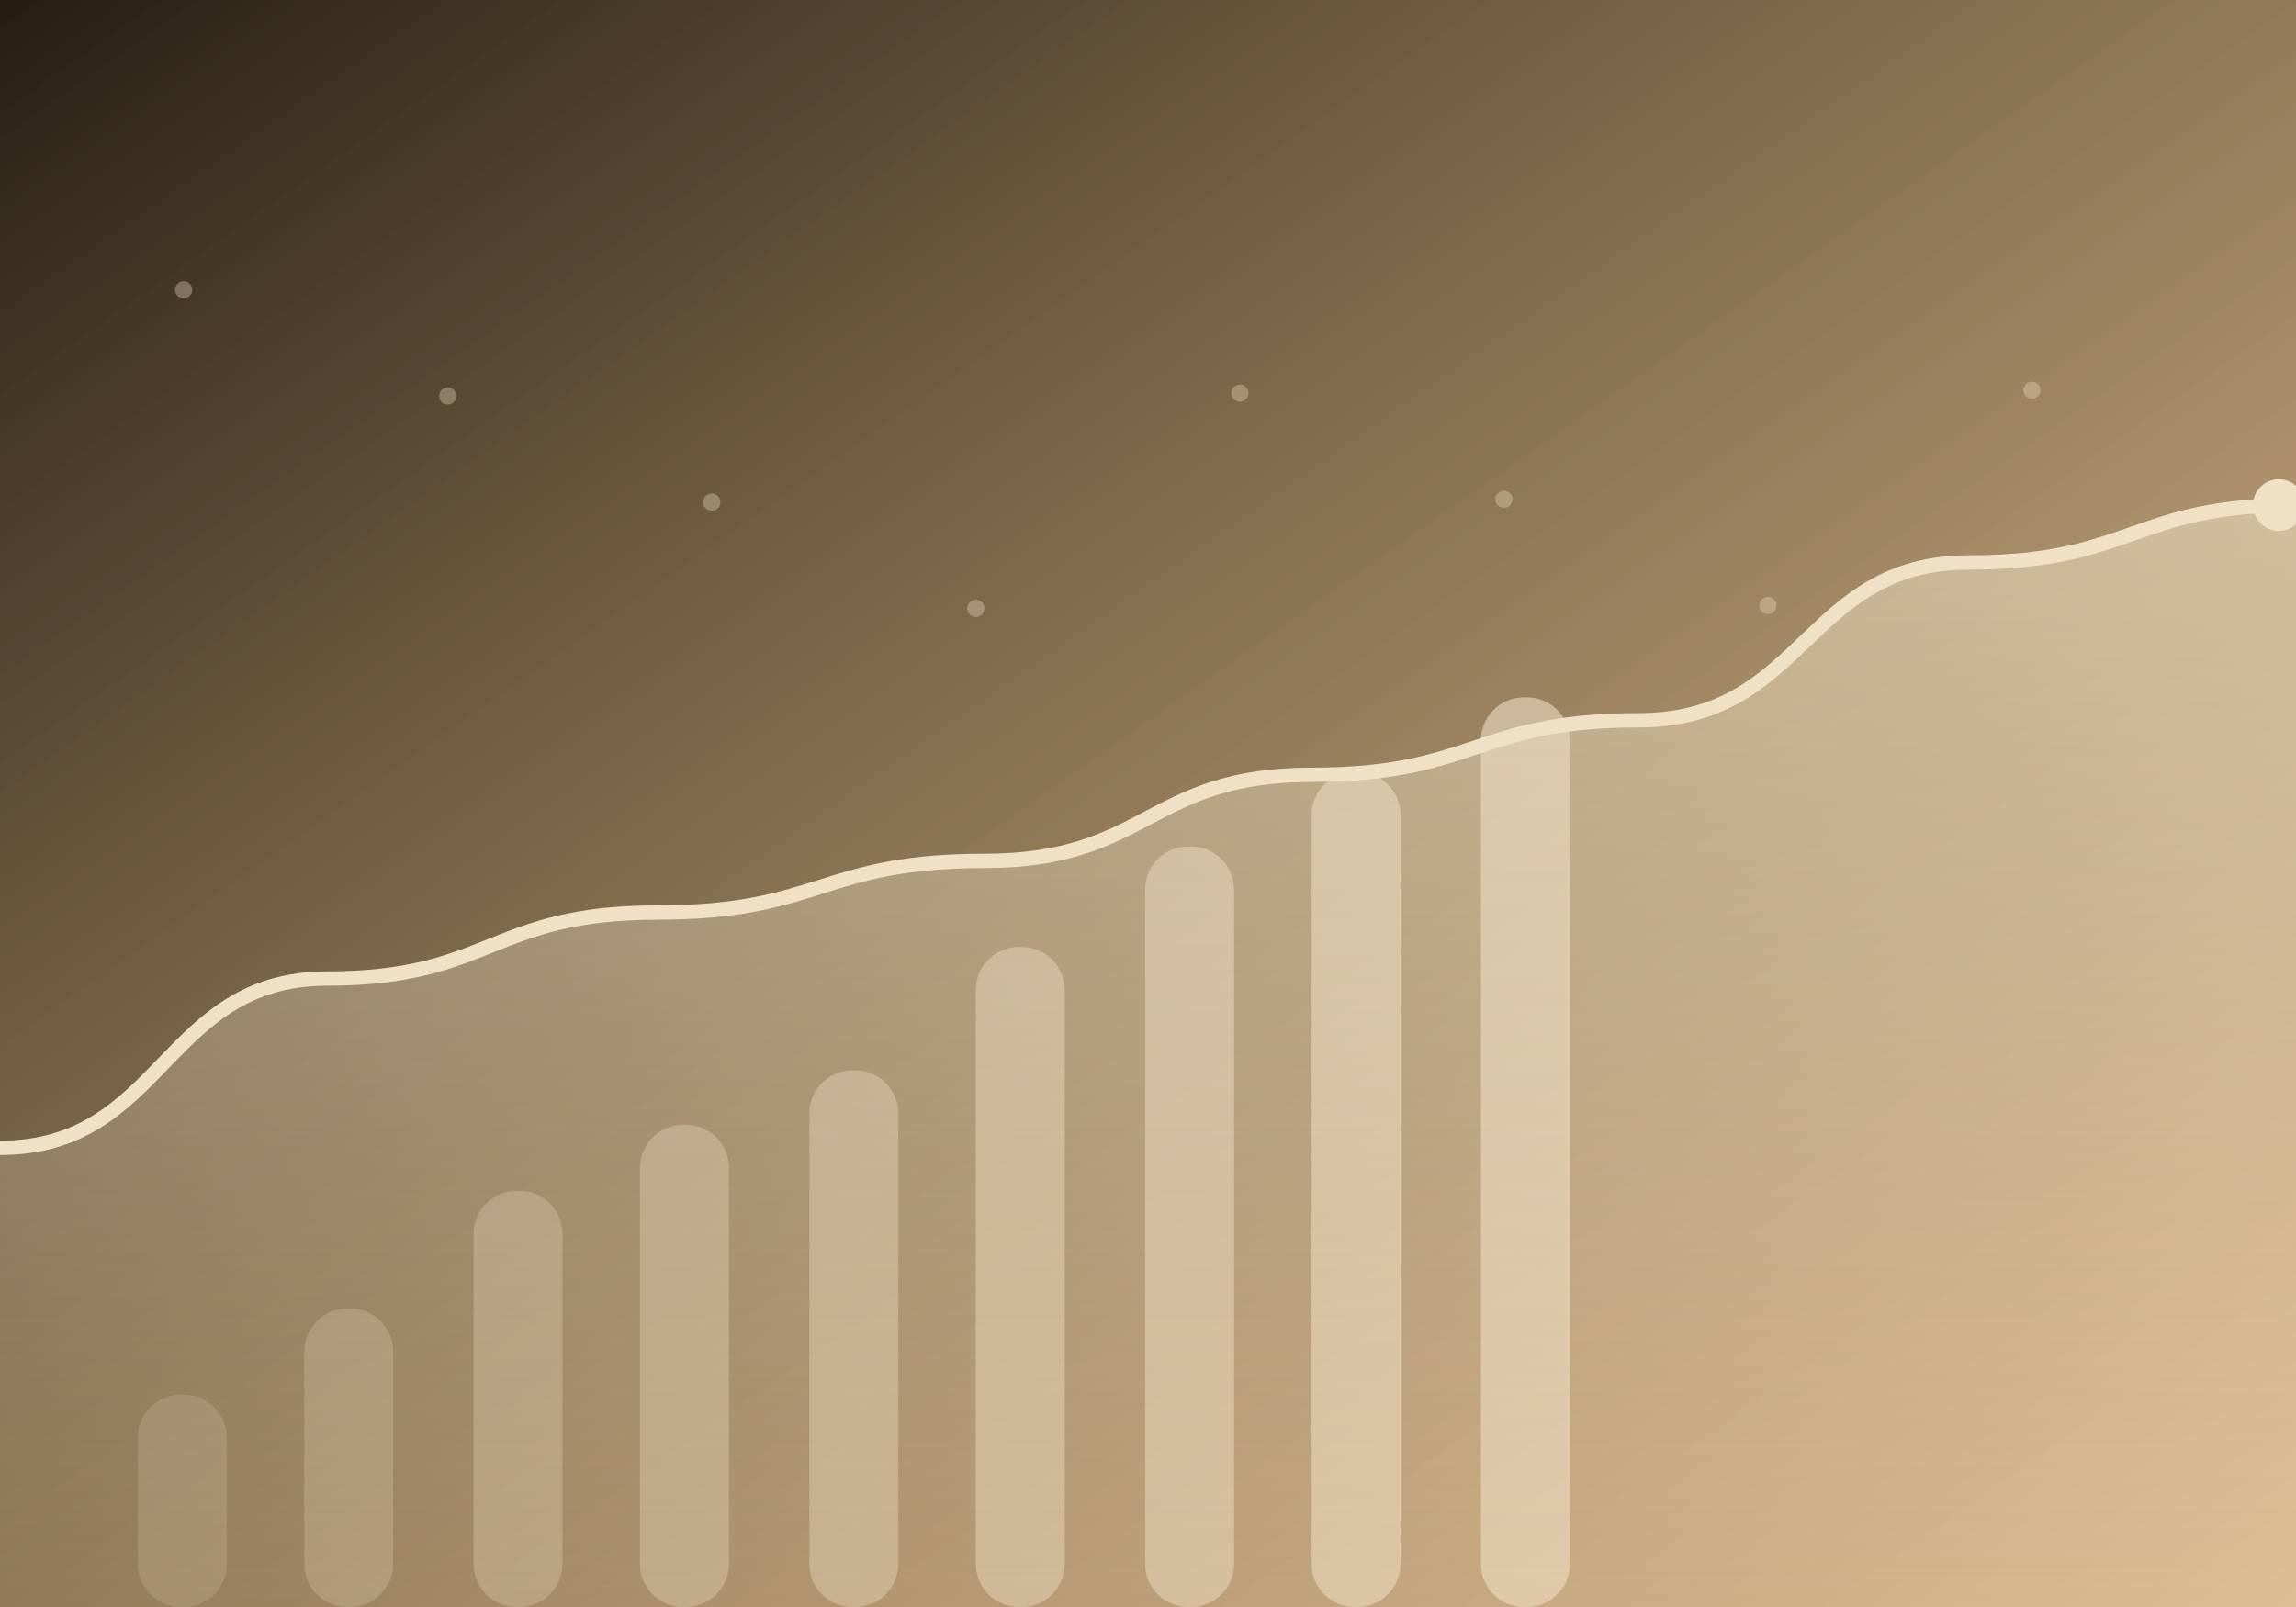
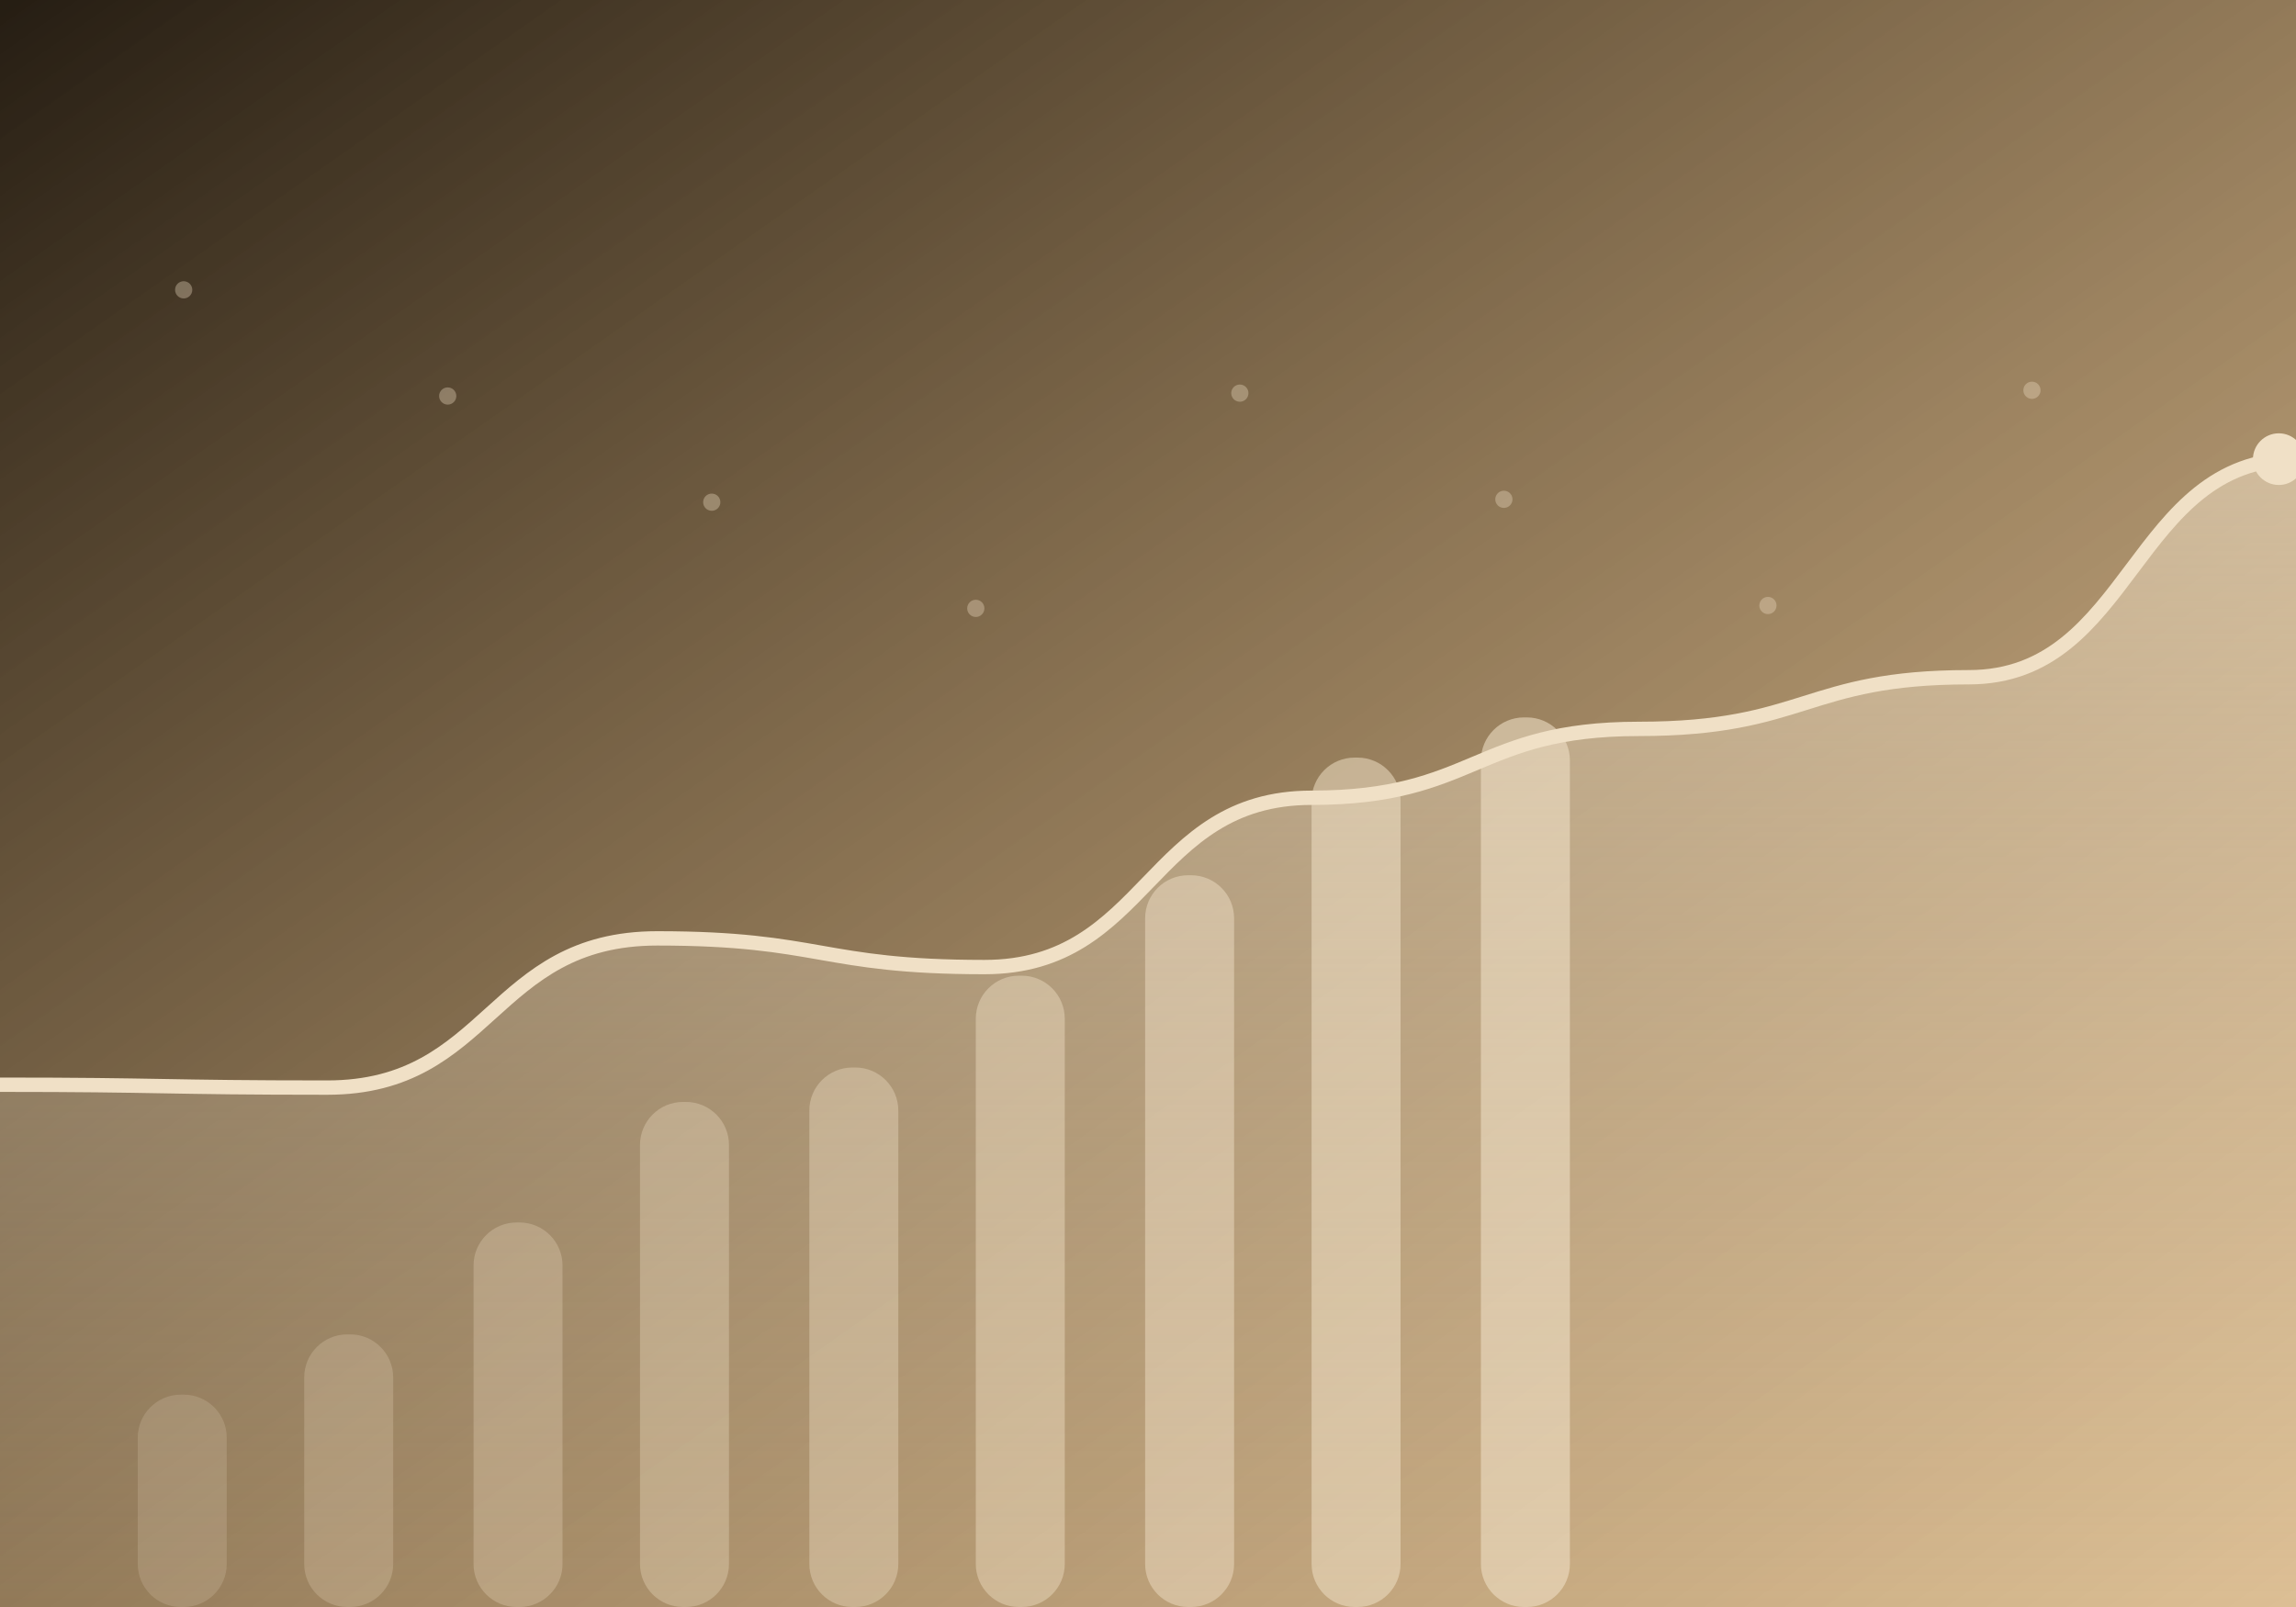
<svg xmlns="http://www.w3.org/2000/svg" viewBox="0 0 800 560" width="800" height="560">
  <defs>
    <linearGradient id="g" x1="0" y1="0" x2="1" y2="1">
      <stop offset="0" stop-color="#241C12" />
      <stop offset="1" stop-color="#C08A3E" stop-opacity=".55" />
    </linearGradient>
    <linearGradient id="a" x1="0" y1="0" x2="0" y2="1">
      <stop offset="0" stop-color="#F0E0C6" stop-opacity=".55" />
      <stop offset="1" stop-color="#F0E0C6" stop-opacity="0" />
    </linearGradient>
  </defs>
  <rect width="800" height="560" fill="url(#g)" />
  <rect x="48" y="486" width="31" height="74" rx="15" fill="#F0E0C6" opacity="0.18" />
-   <rect x="106" y="456" width="31" height="104" rx="15" fill="#F0E0C6" opacity="0.23" />
-   <rect x="165" y="415" width="31" height="145" rx="15" fill="#F0E0C6" opacity="0.28" />
-   <rect x="223" y="392" width="31" height="168" rx="15" fill="#F0E0C6" opacity="0.33" />
-   <rect x="282" y="373" width="31" height="187" rx="15" fill="#F0E0C6" opacity="0.38" />
-   <rect x="340" y="330" width="31" height="230" rx="15" fill="#F0E0C6" opacity="0.43" />
-   <rect x="399" y="295" width="31" height="265" rx="15" fill="#F0E0C6" opacity="0.48" />
-   <rect x="457" y="269" width="31" height="291" rx="15" fill="#F0E0C6" opacity="0.53" />
-   <rect x="516" y="243" width="31" height="317" rx="15" fill="#F0E0C6" opacity="0.58" />
+   <rect x="106" y="465" width="31" height="95" rx="15" fill="#F0E0C6" opacity="0.23" />
+   <rect x="165" y="426" width="31" height="134" rx="15" fill="#F0E0C6" opacity="0.28" />
+   <rect x="223" y="384" width="31" height="176" rx="15" fill="#F0E0C6" opacity="0.33" />
+   <rect x="282" y="372" width="31" height="188" rx="15" fill="#F0E0C6" opacity="0.38" />
+   <rect x="340" y="340" width="31" height="220" rx="15" fill="#F0E0C6" opacity="0.43" />
+   <rect x="399" y="305" width="31" height="255" rx="15" fill="#F0E0C6" opacity="0.48" />
+   <rect x="457" y="264" width="31" height="296" rx="15" fill="#F0E0C6" opacity="0.53" />
+   <rect x="516" y="250" width="31" height="310" rx="15" fill="#F0E0C6" opacity="0.58" />
  <circle cx="64" cy="101" r="3" fill="#F0E0C6" opacity=".35" />
  <circle cx="156" cy="138" r="3" fill="#F0E0C6" opacity=".35" />
  <circle cx="248" cy="175" r="3" fill="#F0E0C6" opacity=".35" />
  <circle cx="340" cy="212" r="3" fill="#F0E0C6" opacity=".35" />
  <circle cx="432" cy="137" r="3" fill="#F0E0C6" opacity=".35" />
  <circle cx="524" cy="174" r="3" fill="#F0E0C6" opacity=".35" />
  <circle cx="616" cy="211" r="3" fill="#F0E0C6" opacity=".35" />
  <circle cx="708" cy="136" r="3" fill="#F0E0C6" opacity=".35" />
-   <path d="M0,400 C57,400 57,341 114,341 C171,341 171,318 229,318 C286,318 286,300 343,300 C400,300 400,270 457,270 C514,270 514,251 571,251 C629,251 629,196 686,196 C743,196 743,176 800,176 L800,560 L0,560 Z" fill="url(#a)" />
-   <path d="M0,400 C57,400 57,341 114,341 C171,341 171,318 229,318 C286,318 286,300 343,300 C400,300 400,270 457,270 C514,270 514,251 571,251 C629,251 629,196 686,196 C743,196 743,176 800,176" fill="none" stroke="#F0E0C6" stroke-width="5" stroke-linecap="round" />
-   <circle cx="794" cy="176" r="9" fill="#F0E0C6" />
+   <path d="M0,378 C57,378 57,379 114,379 C171,379 171,327 229,327 C286,327 286,337 343,337 C400,337 400,278 457,278 C514,278 514,254 571,254 C629,254 629,236 686,236 C743,236 743,160 800,160 L800,560 L0,560 Z" fill="url(#a)" />
+   <path d="M0,378 C57,378 57,379 114,379 C171,379 171,327 229,327 C286,327 286,337 343,337 C400,337 400,278 457,278 C514,278 514,254 571,254 C629,254 629,236 686,236 C743,236 743,160 800,160" fill="none" stroke="#F0E0C6" stroke-width="5" stroke-linecap="round" />
+   <circle cx="794" cy="160" r="9" fill="#F0E0C6" />
</svg>
